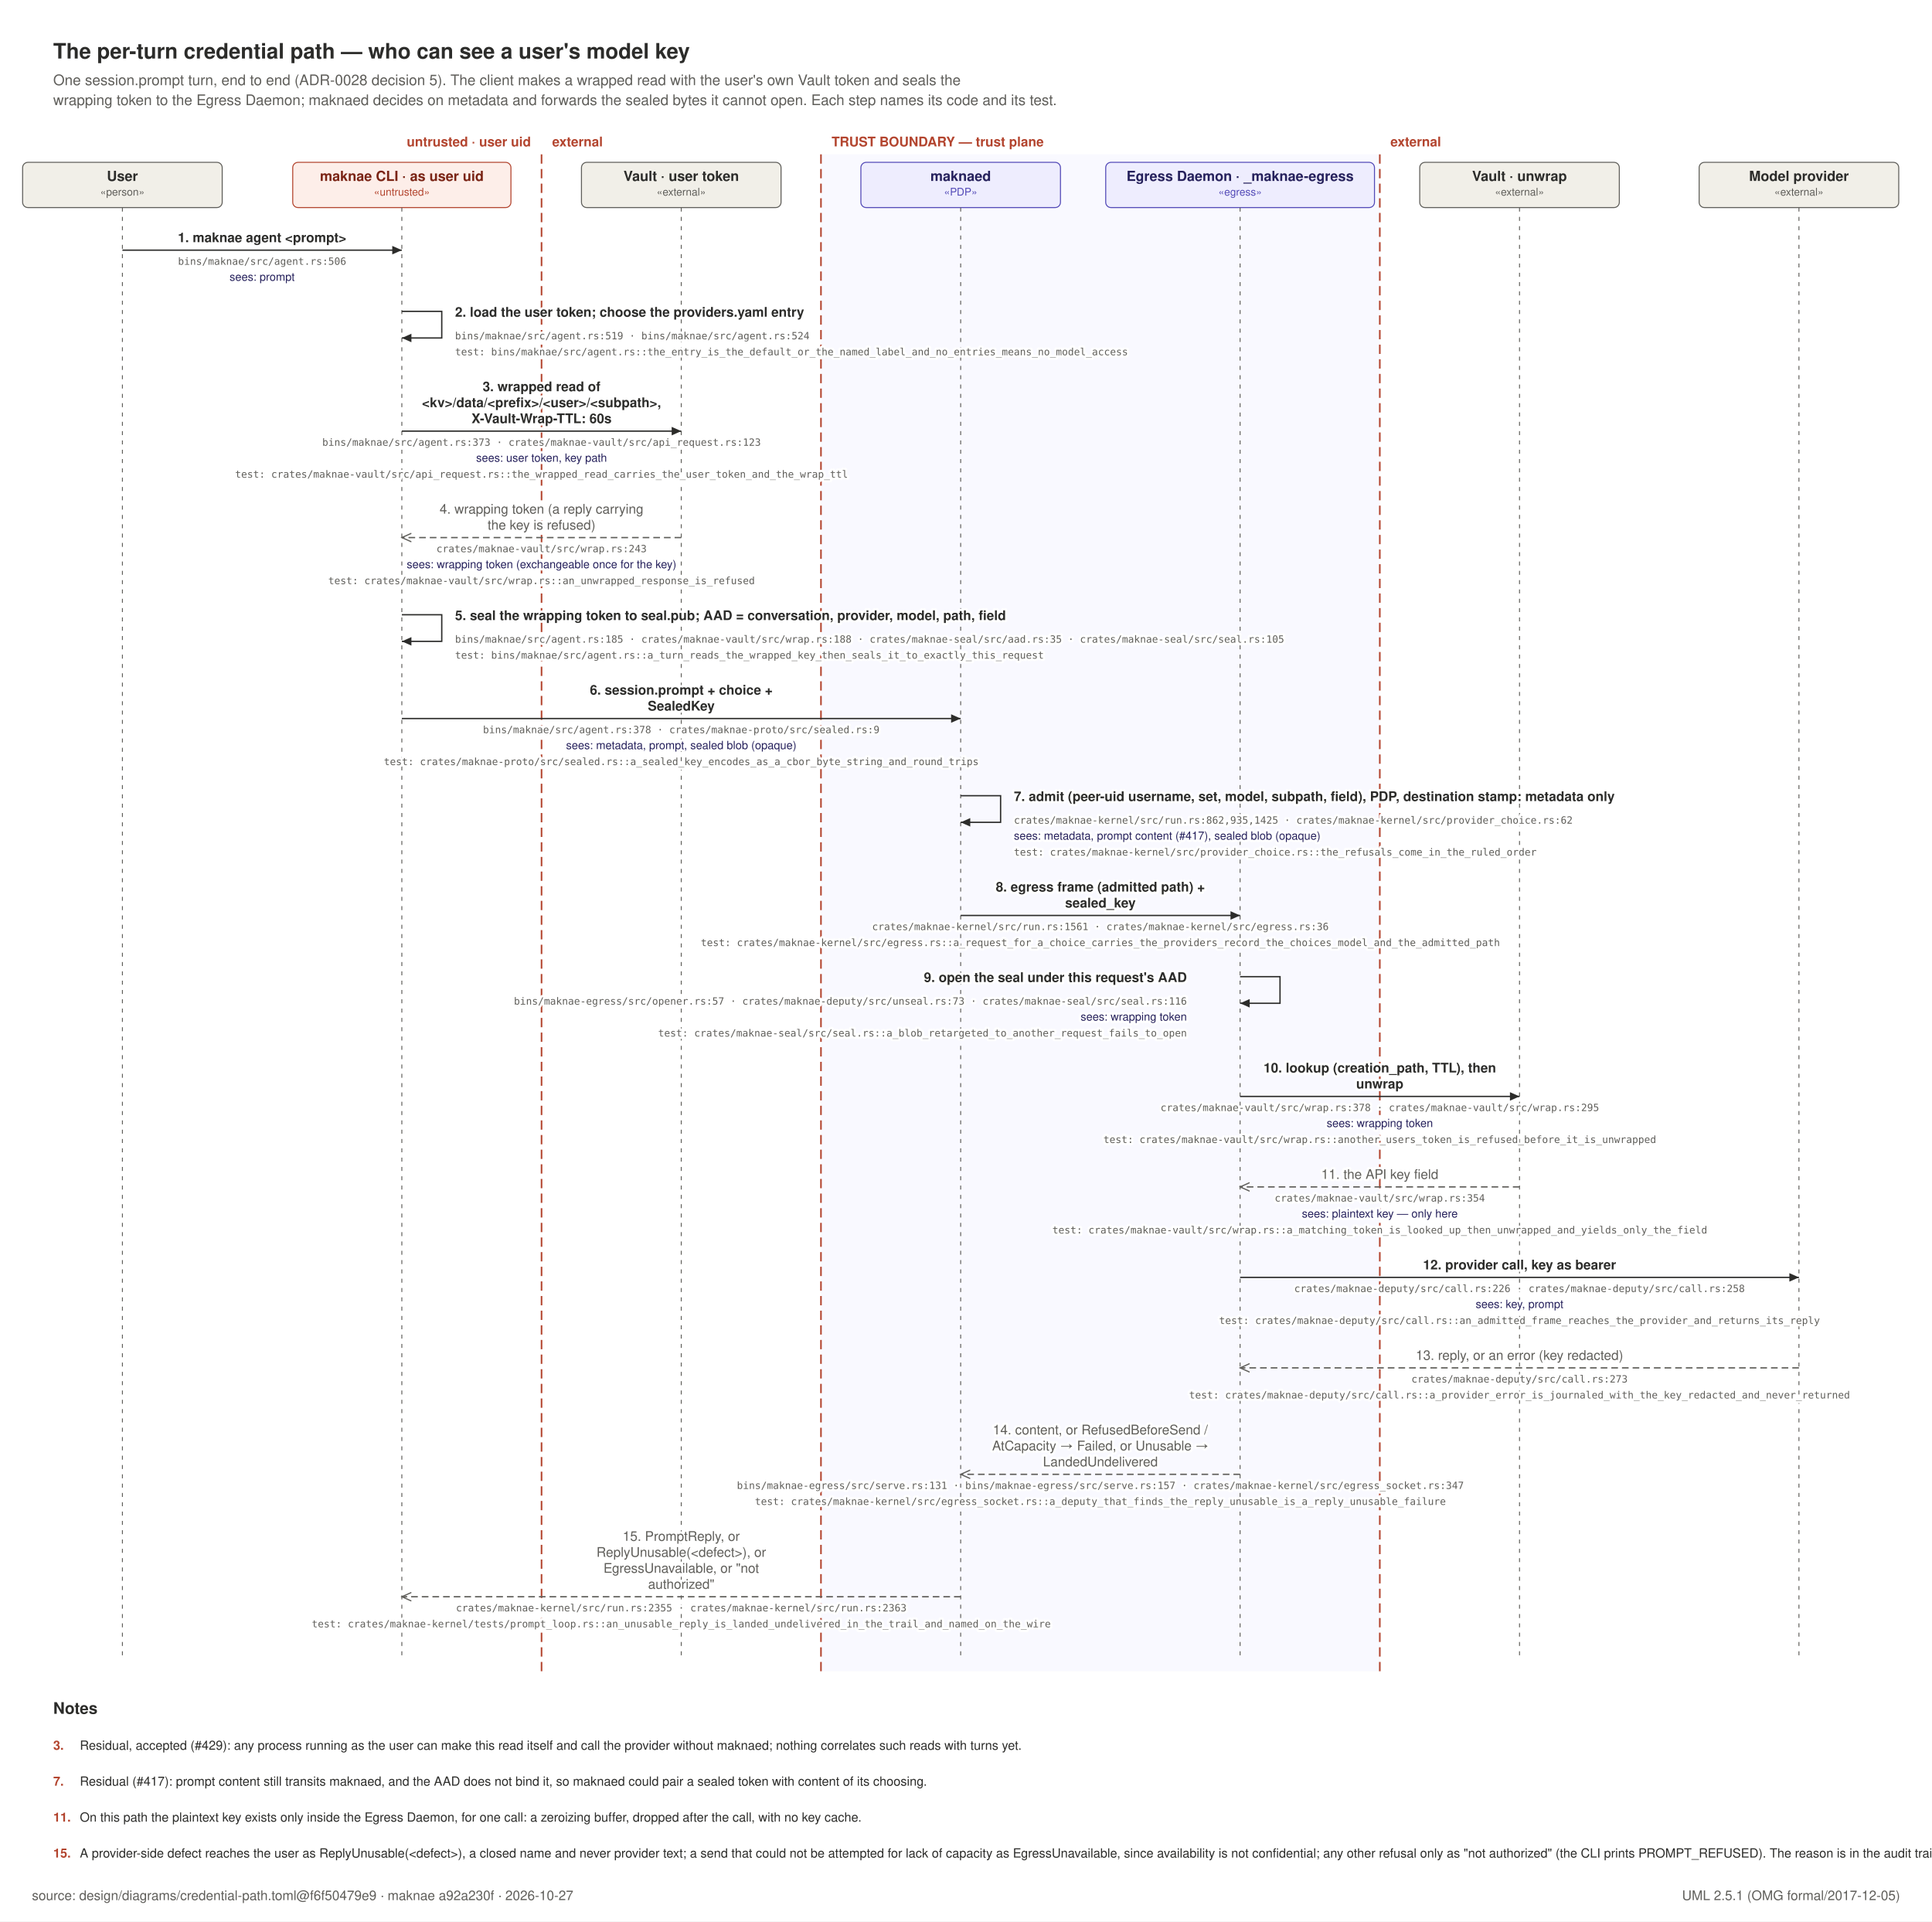
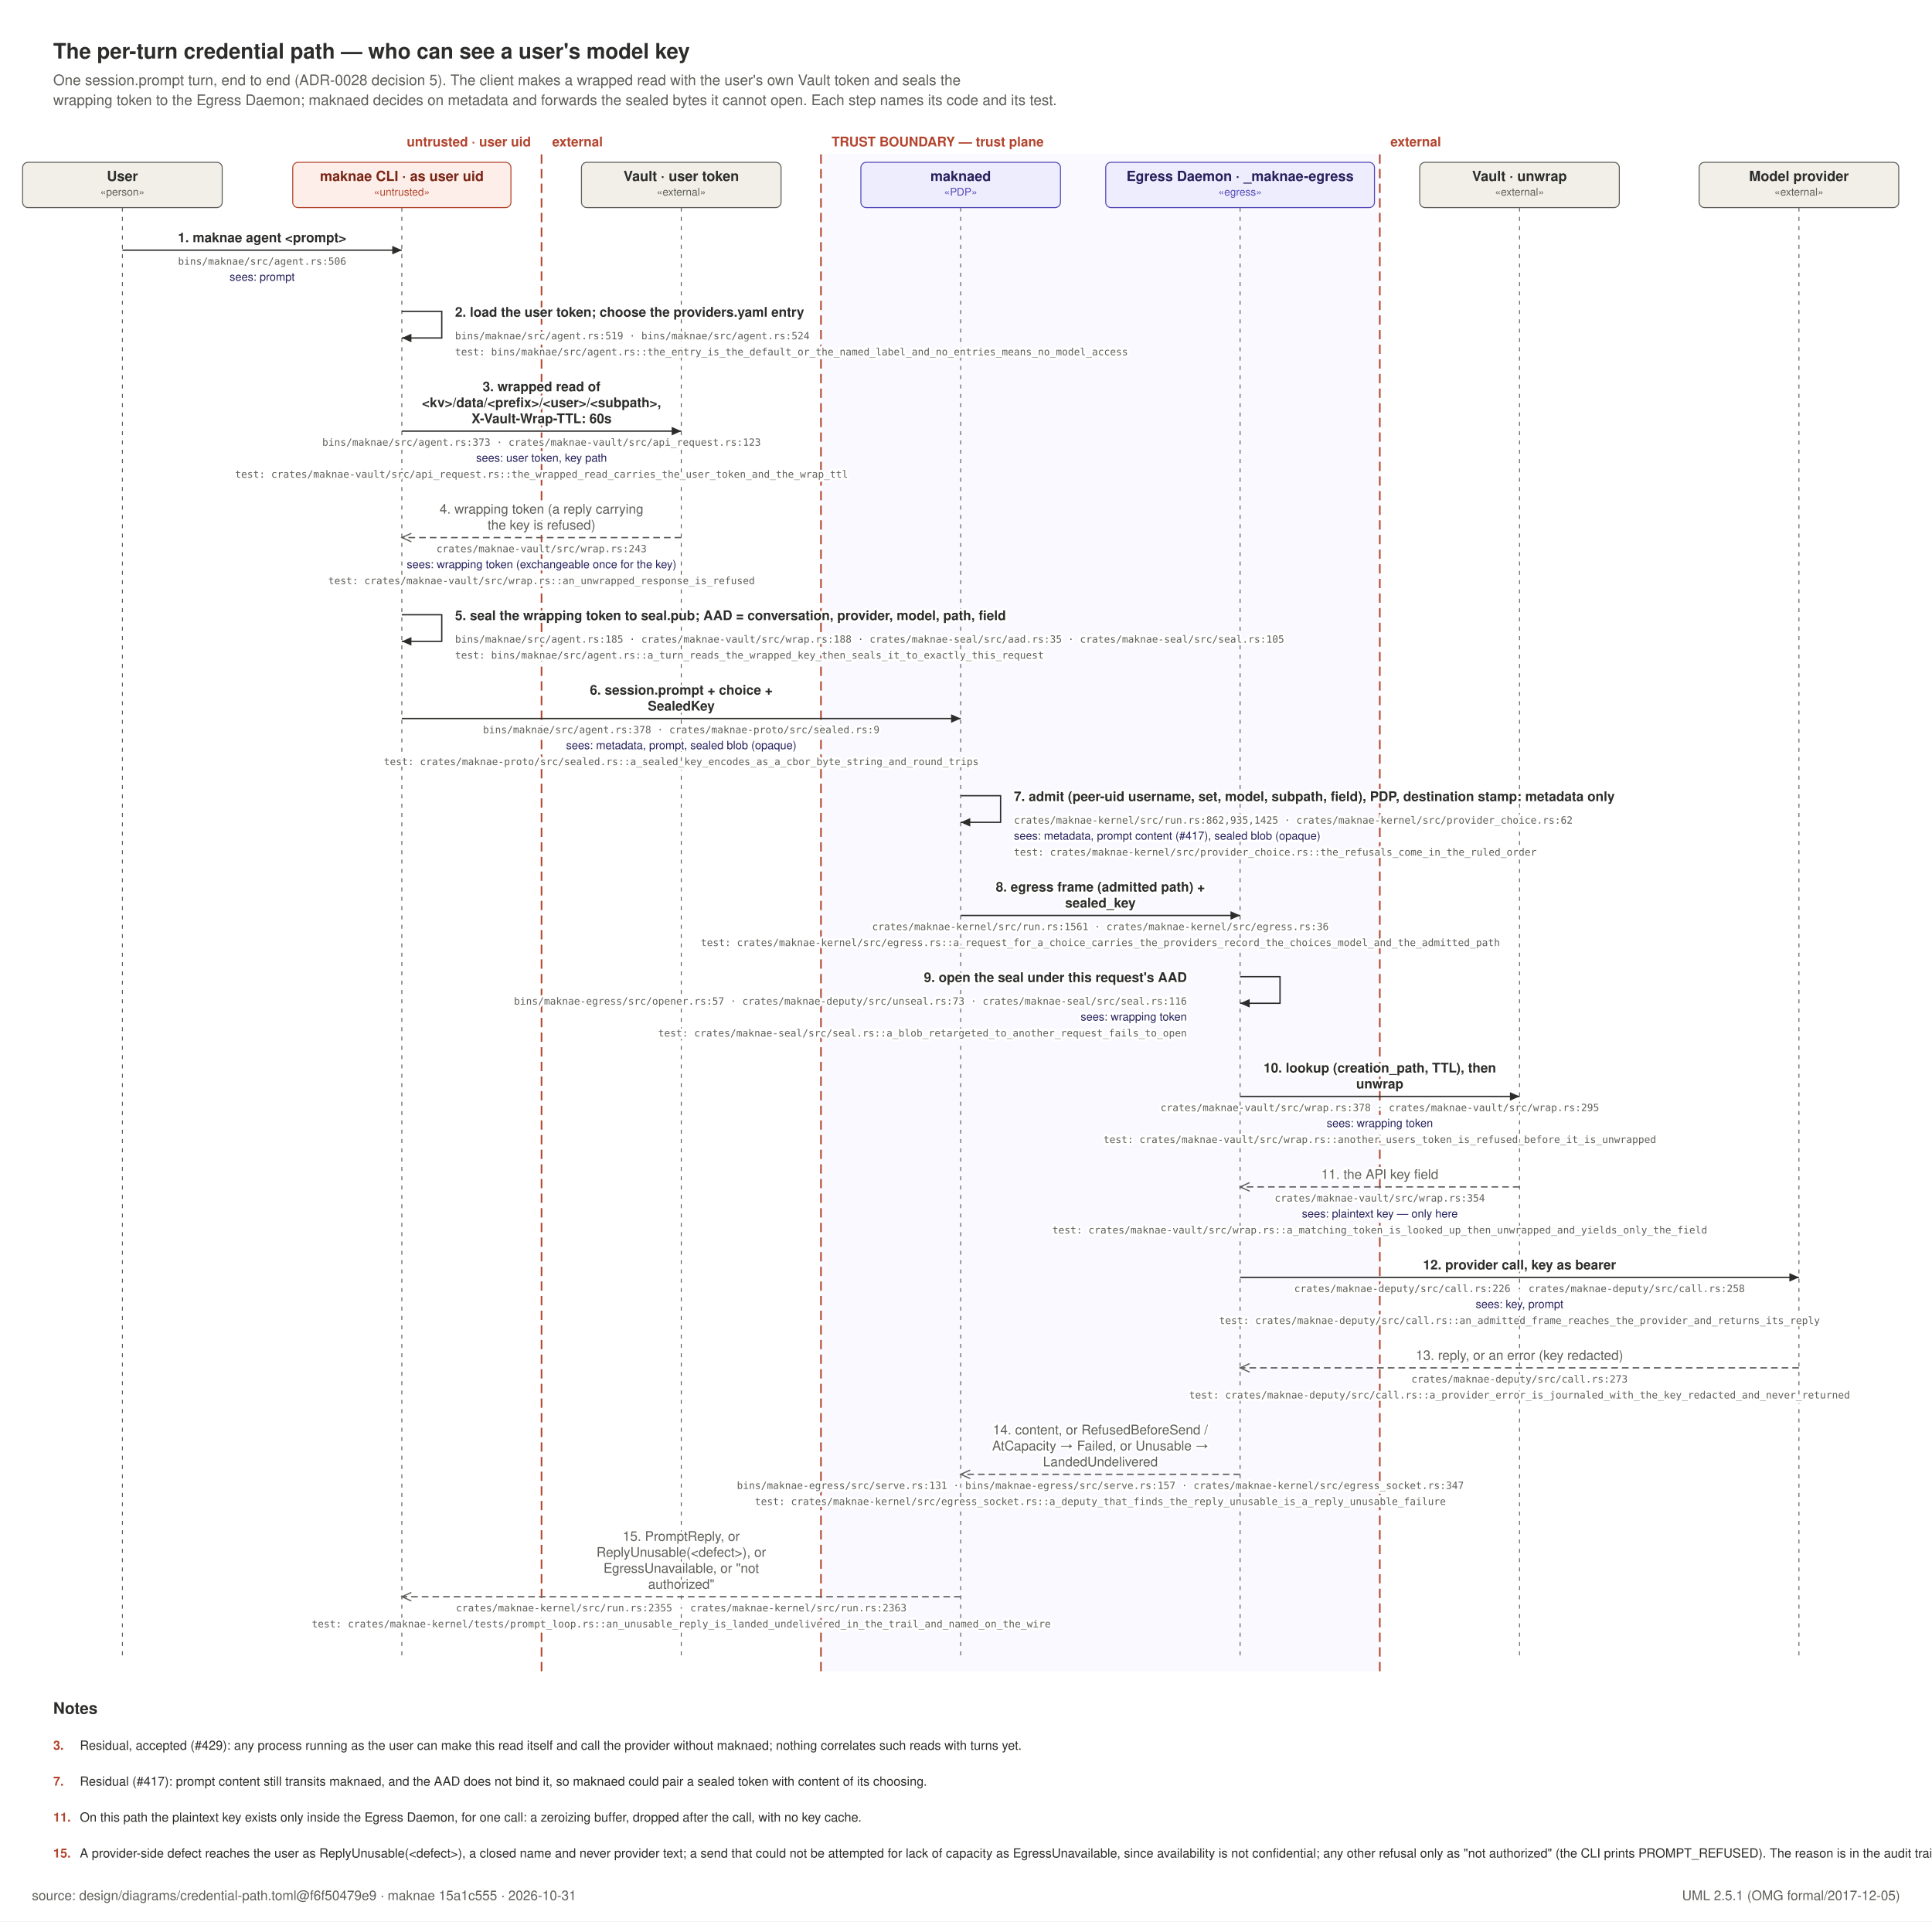
<svg xmlns="http://www.w3.org/2000/svg" width="1452" height="1444" viewBox="0 0 1452 1444" role="img">
  <rect x="0" y="0" width="1452" height="1444" fill="#FFFFFF" />
  <text x="40" y="44" text-anchor="start" font-family="Helvetica, Arial, sans-serif" font-size="16" font-weight="600" fill="#2C2C2A">The per-turn credential path — who can see a user's model key</text>
  <text x="40" y="64" text-anchor="start" font-family="Helvetica, Arial, sans-serif" font-size="11" font-weight="400" fill="#5F5E5A">One session.prompt turn, end to end (ADR-0028 decision 5). The client makes a wrapped read with the user's own Vault token and seals the</text>
  <text x="40" y="79" text-anchor="start" font-family="Helvetica, Arial, sans-serif" font-size="11" font-weight="400" fill="#5F5E5A">wrapping token to the Egress Daemon; maknaed decides on metadata and forwards the sealed bytes it cannot open. Each step names its code and its test.</text>
  <defs>
    <marker id="call" viewBox="0 0 10 10" refX="9" refY="5" markerWidth="8" markerHeight="8" orient="auto-start-reverse">
      <path d="M 0 1 L 9 5 L 0 9 z" fill="#2C2C2A" />
    </marker>
    <marker id="rep" viewBox="0 0 10 10" refX="9" refY="5" markerWidth="8" markerHeight="8" orient="auto-start-reverse">
      <path d="M 0 1 L 9 5 L 0 9" fill="none" stroke="#5F5E5A" stroke-width="1.1" />
    </marker>
  </defs>
  <line x1="407.0" y1="116" x2="407.0" y2="1256" stroke="#B3452F" stroke-width="1.2" stroke-dasharray="7 4" />
  <text x="399.0" y="110" text-anchor="end" font-family="Helvetica, Arial, sans-serif" font-size="10" font-weight="600" fill="#B3452F">untrusted · user uid</text>
  <text x="415.0" y="110" text-anchor="start" font-family="Helvetica, Arial, sans-serif" font-size="10" font-weight="600" fill="#B3452F">external</text>
  <rect x="617.0" y="116" width="420.0" height="1140" fill="#EEEDFE" opacity="0.35" />
  <line x1="617.0" y1="116" x2="617.0" y2="1256" stroke="#B3452F" stroke-width="1.2" stroke-dasharray="7 4" />
  <text x="625.0" y="110" text-anchor="start" font-family="Helvetica, Arial, sans-serif" font-size="10" font-weight="600" fill="#B3452F">TRUST BOUNDARY — trust plane</text>
  <line x1="1037.0" y1="116" x2="1037.0" y2="1256" stroke="#B3452F" stroke-width="1.2" stroke-dasharray="7 4" />
  <text x="1045.0" y="110" text-anchor="start" font-family="Helvetica, Arial, sans-serif" font-size="10" font-weight="600" fill="#B3452F">external</text>
  <rect x="17.0" y="122" width="150" height="34" rx="4" fill="#F1EFE8" stroke="#5F5E5A" stroke-width="0.75" />
  <text x="92" y="136" text-anchor="middle" font-family="Helvetica, Arial, sans-serif" font-size="10.5" font-weight="600" fill="#2C2C2A">User</text>
  <text x="92" y="147" text-anchor="middle" font-family="Helvetica, Arial, sans-serif" font-size="8" font-weight="400" fill="#5F5E5A">«person»</text>
  <line x1="92" y1="156" x2="92" y2="1244" stroke="#5F5E5A" stroke-width="0.7" stroke-dasharray="3 4" />
  <rect x="220.0" y="122" width="164" height="34" rx="4" fill="#FDEEE9" stroke="#B3452F" stroke-width="0.75" />
  <text x="302" y="136" text-anchor="middle" font-family="Helvetica, Arial, sans-serif" font-size="10.5" font-weight="600" fill="#7A2415">maknae CLI · as user uid</text>
  <text x="302" y="147" text-anchor="middle" font-family="Helvetica, Arial, sans-serif" font-size="8" font-weight="400" fill="#B3452F">«untrusted»</text>
  <line x1="302" y1="156" x2="302" y2="1244" stroke="#5F5E5A" stroke-width="0.7" stroke-dasharray="3 4" />
  <rect x="437.0" y="122" width="150" height="34" rx="4" fill="#F1EFE8" stroke="#5F5E5A" stroke-width="0.75" />
  <text x="512" y="136" text-anchor="middle" font-family="Helvetica, Arial, sans-serif" font-size="10.5" font-weight="600" fill="#2C2C2A">Vault · user token</text>
  <text x="512" y="147" text-anchor="middle" font-family="Helvetica, Arial, sans-serif" font-size="8" font-weight="400" fill="#5F5E5A">«external»</text>
  <line x1="512" y1="156" x2="512" y2="1244" stroke="#5F5E5A" stroke-width="0.7" stroke-dasharray="3 4" />
  <rect x="647.0" y="122" width="150" height="34" rx="4" fill="#EEEDFE" stroke="#534AB7" stroke-width="0.75" />
  <text x="722" y="136" text-anchor="middle" font-family="Helvetica, Arial, sans-serif" font-size="10.5" font-weight="600" fill="#26215C">maknaed</text>
  <text x="722" y="147" text-anchor="middle" font-family="Helvetica, Arial, sans-serif" font-size="8" font-weight="400" fill="#534AB7">«PDP»</text>
  <line x1="722" y1="156" x2="722" y2="1244" stroke="#5F5E5A" stroke-width="0.7" stroke-dasharray="3 4" />
  <rect x="831.0" y="122" width="202" height="34" rx="4" fill="#EEEDFE" stroke="#534AB7" stroke-width="0.75" />
  <text x="932" y="136" text-anchor="middle" font-family="Helvetica, Arial, sans-serif" font-size="10.5" font-weight="600" fill="#26215C">Egress Daemon · _maknae-egress</text>
  <text x="932" y="147" text-anchor="middle" font-family="Helvetica, Arial, sans-serif" font-size="8" font-weight="400" fill="#534AB7">«egress»</text>
  <line x1="932" y1="156" x2="932" y2="1244" stroke="#5F5E5A" stroke-width="0.7" stroke-dasharray="3 4" />
  <rect x="1067.0" y="122" width="150" height="34" rx="4" fill="#F1EFE8" stroke="#5F5E5A" stroke-width="0.75" />
  <text x="1142" y="136" text-anchor="middle" font-family="Helvetica, Arial, sans-serif" font-size="10.5" font-weight="600" fill="#2C2C2A">Vault · unwrap</text>
  <text x="1142" y="147" text-anchor="middle" font-family="Helvetica, Arial, sans-serif" font-size="8" font-weight="400" fill="#5F5E5A">«external»</text>
  <line x1="1142" y1="156" x2="1142" y2="1244" stroke="#5F5E5A" stroke-width="0.7" stroke-dasharray="3 4" />
  <rect x="1277.0" y="122" width="150" height="34" rx="4" fill="#F1EFE8" stroke="#5F5E5A" stroke-width="0.75" />
  <text x="1352" y="136" text-anchor="middle" font-family="Helvetica, Arial, sans-serif" font-size="10.5" font-weight="600" fill="#2C2C2A">Model provider</text>
  <text x="1352" y="147" text-anchor="middle" font-family="Helvetica, Arial, sans-serif" font-size="8" font-weight="400" fill="#5F5E5A">«external»</text>
  <line x1="1352" y1="156" x2="1352" y2="1244" stroke="#5F5E5A" stroke-width="0.7" stroke-dasharray="3 4" />
  <line x1="92" y1="188" x2="302" y2="188" stroke="#2C2C2A" stroke-width="1" marker-end="url(#call)" />
  <text x="197.0" y="182" text-anchor="middle" font-family="Helvetica, Arial, sans-serif" font-size="10" font-weight="600" fill="#2C2C2A" stroke="#FFFFFF" stroke-width="3.5" paint-order="stroke" stroke-linejoin="round">1. maknae agent &lt;prompt&gt;</text>
  <text x="197.0" y="199" text-anchor="middle" font-family="ui-monospace, SFMono-Regular, Menlo, monospace" font-size="7.5" font-weight="400" fill="#5F5E5A" stroke="#FFFFFF" stroke-width="3.5" paint-order="stroke" stroke-linejoin="round">bins/maknae/src/agent.rs:506</text>
  <text x="197.0" y="211" text-anchor="middle" font-family="Helvetica, Arial, sans-serif" font-size="8.5" font-weight="400" fill="#26215C" stroke="#FFFFFF" stroke-width="3.5" paint-order="stroke" stroke-linejoin="round">sees: prompt</text>
  <path d="M 302 234 h 30 v 20 h -30" fill="none" stroke="#2C2C2A" stroke-width="1" marker-end="url(#call)" />
  <text x="342" y="238" text-anchor="start" font-family="Helvetica, Arial, sans-serif" font-size="10" font-weight="600" fill="#2C2C2A" stroke="#FFFFFF" stroke-width="3.5" paint-order="stroke" stroke-linejoin="round">2. load the user token; choose the providers.yaml entry</text>
  <text x="342" y="255" text-anchor="start" font-family="ui-monospace, SFMono-Regular, Menlo, monospace" font-size="7.5" font-weight="400" fill="#5F5E5A" stroke="#FFFFFF" stroke-width="3.5" paint-order="stroke" stroke-linejoin="round">bins/maknae/src/agent.rs:519 · bins/maknae/src/agent.rs:524</text>
  <text x="342" y="267" text-anchor="start" font-family="ui-monospace, SFMono-Regular, Menlo, monospace" font-size="7.5" font-weight="400" fill="#5F5E5A" stroke="#FFFFFF" stroke-width="3.5" paint-order="stroke" stroke-linejoin="round">test: bins/maknae/src/agent.rs::the_entry_is_the_default_or_the_named_label_and_no_entries_means_no_model_access</text>
  <line x1="302" y1="324" x2="512" y2="324" stroke="#2C2C2A" stroke-width="1" marker-end="url(#call)" />
  <text x="407.0" y="294" text-anchor="middle" font-family="Helvetica, Arial, sans-serif" font-size="10" font-weight="600" fill="#2C2C2A" stroke="#FFFFFF" stroke-width="3.5" paint-order="stroke" stroke-linejoin="round">3. wrapped read of</text>
  <text x="407.0" y="306" text-anchor="middle" font-family="Helvetica, Arial, sans-serif" font-size="10" font-weight="600" fill="#2C2C2A" stroke="#FFFFFF" stroke-width="3.5" paint-order="stroke" stroke-linejoin="round">&lt;kv&gt;/data/&lt;prefix&gt;/&lt;user&gt;/&lt;subpath&gt;,</text>
  <text x="407.0" y="318" text-anchor="middle" font-family="Helvetica, Arial, sans-serif" font-size="10" font-weight="600" fill="#2C2C2A" stroke="#FFFFFF" stroke-width="3.5" paint-order="stroke" stroke-linejoin="round">X-Vault-Wrap-TTL: 60s</text>
  <text x="407.0" y="335" text-anchor="middle" font-family="ui-monospace, SFMono-Regular, Menlo, monospace" font-size="7.5" font-weight="400" fill="#5F5E5A" stroke="#FFFFFF" stroke-width="3.5" paint-order="stroke" stroke-linejoin="round">bins/maknae/src/agent.rs:373 · crates/maknae-vault/src/api_request.rs:123</text>
  <text x="407.0" y="347" text-anchor="middle" font-family="Helvetica, Arial, sans-serif" font-size="8.5" font-weight="400" fill="#26215C" stroke="#FFFFFF" stroke-width="3.5" paint-order="stroke" stroke-linejoin="round">sees: user token, key path</text>
  <text x="407.0" y="359" text-anchor="middle" font-family="ui-monospace, SFMono-Regular, Menlo, monospace" font-size="7.5" font-weight="400" fill="#5F5E5A" stroke="#FFFFFF" stroke-width="3.5" paint-order="stroke" stroke-linejoin="round">test: crates/maknae-vault/src/api_request.rs::the_wrapped_read_carries_the_user_token_and_the_wrap_ttl</text>
  <line x1="512" y1="404" x2="302" y2="404" stroke="#5F5E5A" stroke-width="1" stroke-dasharray="5 3" marker-end="url(#rep)" />
  <text x="407.0" y="386" text-anchor="middle" font-family="Helvetica, Arial, sans-serif" font-size="10" font-weight="400" fill="#5F5E5A" stroke="#FFFFFF" stroke-width="3.5" paint-order="stroke" stroke-linejoin="round">4. wrapping token (a reply carrying</text>
  <text x="407.0" y="398" text-anchor="middle" font-family="Helvetica, Arial, sans-serif" font-size="10" font-weight="400" fill="#5F5E5A" stroke="#FFFFFF" stroke-width="3.5" paint-order="stroke" stroke-linejoin="round">the key is refused)</text>
  <text x="407.0" y="415" text-anchor="middle" font-family="ui-monospace, SFMono-Regular, Menlo, monospace" font-size="7.5" font-weight="400" fill="#5F5E5A" stroke="#FFFFFF" stroke-width="3.5" paint-order="stroke" stroke-linejoin="round">crates/maknae-vault/src/wrap.rs:243</text>
  <text x="407.0" y="427" text-anchor="middle" font-family="Helvetica, Arial, sans-serif" font-size="8.5" font-weight="400" fill="#26215C" stroke="#FFFFFF" stroke-width="3.5" paint-order="stroke" stroke-linejoin="round">sees: wrapping token (exchangeable once for the key)</text>
  <text x="407.0" y="439" text-anchor="middle" font-family="ui-monospace, SFMono-Regular, Menlo, monospace" font-size="7.5" font-weight="400" fill="#5F5E5A" stroke="#FFFFFF" stroke-width="3.5" paint-order="stroke" stroke-linejoin="round">test: crates/maknae-vault/src/wrap.rs::an_unwrapped_response_is_refused</text>
  <path d="M 302 462 h 30 v 20 h -30" fill="none" stroke="#2C2C2A" stroke-width="1" marker-end="url(#call)" />
  <text x="342" y="466" text-anchor="start" font-family="Helvetica, Arial, sans-serif" font-size="10" font-weight="600" fill="#2C2C2A" stroke="#FFFFFF" stroke-width="3.5" paint-order="stroke" stroke-linejoin="round">5. seal the wrapping token to seal.pub; AAD = conversation, provider, model, path, field</text>
  <text x="342" y="483" text-anchor="start" font-family="ui-monospace, SFMono-Regular, Menlo, monospace" font-size="7.5" font-weight="400" fill="#5F5E5A" stroke="#FFFFFF" stroke-width="3.5" paint-order="stroke" stroke-linejoin="round">bins/maknae/src/agent.rs:185 · crates/maknae-vault/src/wrap.rs:188 · crates/maknae-seal/src/aad.rs:35 · crates/maknae-seal/src/seal.rs:105</text>
  <text x="342" y="495" text-anchor="start" font-family="ui-monospace, SFMono-Regular, Menlo, monospace" font-size="7.5" font-weight="400" fill="#5F5E5A" stroke="#FFFFFF" stroke-width="3.5" paint-order="stroke" stroke-linejoin="round">test: bins/maknae/src/agent.rs::a_turn_reads_the_wrapped_key_then_seals_it_to_exactly_this_request</text>
  <line x1="302" y1="540" x2="722" y2="540" stroke="#2C2C2A" stroke-width="1" marker-end="url(#call)" />
  <text x="512.0" y="522" text-anchor="middle" font-family="Helvetica, Arial, sans-serif" font-size="10" font-weight="600" fill="#2C2C2A" stroke="#FFFFFF" stroke-width="3.5" paint-order="stroke" stroke-linejoin="round">6. session.prompt + choice +</text>
  <text x="512.0" y="534" text-anchor="middle" font-family="Helvetica, Arial, sans-serif" font-size="10" font-weight="600" fill="#2C2C2A" stroke="#FFFFFF" stroke-width="3.5" paint-order="stroke" stroke-linejoin="round">SealedKey</text>
  <text x="512.0" y="551" text-anchor="middle" font-family="ui-monospace, SFMono-Regular, Menlo, monospace" font-size="7.5" font-weight="400" fill="#5F5E5A" stroke="#FFFFFF" stroke-width="3.5" paint-order="stroke" stroke-linejoin="round">bins/maknae/src/agent.rs:378 · crates/maknae-proto/src/sealed.rs:9</text>
  <text x="512.0" y="563" text-anchor="middle" font-family="Helvetica, Arial, sans-serif" font-size="8.5" font-weight="400" fill="#26215C" stroke="#FFFFFF" stroke-width="3.5" paint-order="stroke" stroke-linejoin="round">sees: metadata, prompt, sealed blob (opaque)</text>
  <text x="512.0" y="575" text-anchor="middle" font-family="ui-monospace, SFMono-Regular, Menlo, monospace" font-size="7.5" font-weight="400" fill="#5F5E5A" stroke="#FFFFFF" stroke-width="3.5" paint-order="stroke" stroke-linejoin="round">test: crates/maknae-proto/src/sealed.rs::a_sealed_key_encodes_as_a_cbor_byte_string_and_round_trips</text>
  <path d="M 722 598 h 30 v 20 h -30" fill="none" stroke="#2C2C2A" stroke-width="1" marker-end="url(#call)" />
  <text x="762" y="602" text-anchor="start" font-family="Helvetica, Arial, sans-serif" font-size="10" font-weight="600" fill="#2C2C2A" stroke="#FFFFFF" stroke-width="3.5" paint-order="stroke" stroke-linejoin="round">7. admit (peer-uid username, set, model, subpath, field), PDP, destination stamp: metadata only</text>
  <text x="762" y="619" text-anchor="start" font-family="ui-monospace, SFMono-Regular, Menlo, monospace" font-size="7.5" font-weight="400" fill="#5F5E5A" stroke="#FFFFFF" stroke-width="3.5" paint-order="stroke" stroke-linejoin="round">crates/maknae-kernel/src/run.rs:862,935,1425 · crates/maknae-kernel/src/provider_choice.rs:62</text>
  <text x="762" y="631" text-anchor="start" font-family="Helvetica, Arial, sans-serif" font-size="8.5" font-weight="400" fill="#26215C" stroke="#FFFFFF" stroke-width="3.5" paint-order="stroke" stroke-linejoin="round">sees: metadata, prompt content (#417), sealed blob (opaque)</text>
  <text x="762" y="643" text-anchor="start" font-family="ui-monospace, SFMono-Regular, Menlo, monospace" font-size="7.5" font-weight="400" fill="#5F5E5A" stroke="#FFFFFF" stroke-width="3.5" paint-order="stroke" stroke-linejoin="round">test: crates/maknae-kernel/src/provider_choice.rs::the_refusals_come_in_the_ruled_order</text>
  <line x1="722" y1="688" x2="932" y2="688" stroke="#2C2C2A" stroke-width="1" marker-end="url(#call)" />
  <text x="827.0" y="670" text-anchor="middle" font-family="Helvetica, Arial, sans-serif" font-size="10" font-weight="600" fill="#2C2C2A" stroke="#FFFFFF" stroke-width="3.5" paint-order="stroke" stroke-linejoin="round">8. egress frame (admitted path) +</text>
  <text x="827.0" y="682" text-anchor="middle" font-family="Helvetica, Arial, sans-serif" font-size="10" font-weight="600" fill="#2C2C2A" stroke="#FFFFFF" stroke-width="3.5" paint-order="stroke" stroke-linejoin="round">sealed_key</text>
  <text x="827.0" y="699" text-anchor="middle" font-family="ui-monospace, SFMono-Regular, Menlo, monospace" font-size="7.5" font-weight="400" fill="#5F5E5A" stroke="#FFFFFF" stroke-width="3.5" paint-order="stroke" stroke-linejoin="round">crates/maknae-kernel/src/run.rs:1561 · crates/maknae-kernel/src/egress.rs:36</text>
  <text x="827.0" y="711" text-anchor="middle" font-family="ui-monospace, SFMono-Regular, Menlo, monospace" font-size="7.5" font-weight="400" fill="#5F5E5A" stroke="#FFFFFF" stroke-width="3.5" paint-order="stroke" stroke-linejoin="round">test: crates/maknae-kernel/src/egress.rs::a_request_for_a_choice_carries_the_providers_record_the_choices_model_and_the_admitted_path</text>
  <path d="M 932 734 h 30 v 20 h -30" fill="none" stroke="#2C2C2A" stroke-width="1" marker-end="url(#call)" />
  <text x="892" y="738" text-anchor="end" font-family="Helvetica, Arial, sans-serif" font-size="10" font-weight="600" fill="#2C2C2A" stroke="#FFFFFF" stroke-width="3.5" paint-order="stroke" stroke-linejoin="round">9. open the seal under this request's AAD</text>
  <text x="892" y="755" text-anchor="end" font-family="ui-monospace, SFMono-Regular, Menlo, monospace" font-size="7.5" font-weight="400" fill="#5F5E5A" stroke="#FFFFFF" stroke-width="3.5" paint-order="stroke" stroke-linejoin="round">bins/maknae-egress/src/opener.rs:57 · crates/maknae-deputy/src/unseal.rs:73 · crates/maknae-seal/src/seal.rs:116</text>
  <text x="892" y="767" text-anchor="end" font-family="Helvetica, Arial, sans-serif" font-size="8.5" font-weight="400" fill="#26215C" stroke="#FFFFFF" stroke-width="3.5" paint-order="stroke" stroke-linejoin="round">sees: wrapping token</text>
  <text x="892" y="779" text-anchor="end" font-family="ui-monospace, SFMono-Regular, Menlo, monospace" font-size="7.5" font-weight="400" fill="#5F5E5A" stroke="#FFFFFF" stroke-width="3.5" paint-order="stroke" stroke-linejoin="round">test: crates/maknae-seal/src/seal.rs::a_blob_retargeted_to_another_request_fails_to_open</text>
  <line x1="932" y1="824" x2="1142" y2="824" stroke="#2C2C2A" stroke-width="1" marker-end="url(#call)" />
  <text x="1037.0" y="806" text-anchor="middle" font-family="Helvetica, Arial, sans-serif" font-size="10" font-weight="600" fill="#2C2C2A" stroke="#FFFFFF" stroke-width="3.5" paint-order="stroke" stroke-linejoin="round">10. lookup (creation_path, TTL), then</text>
  <text x="1037.0" y="818" text-anchor="middle" font-family="Helvetica, Arial, sans-serif" font-size="10" font-weight="600" fill="#2C2C2A" stroke="#FFFFFF" stroke-width="3.5" paint-order="stroke" stroke-linejoin="round">unwrap</text>
  <text x="1037.0" y="835" text-anchor="middle" font-family="ui-monospace, SFMono-Regular, Menlo, monospace" font-size="7.5" font-weight="400" fill="#5F5E5A" stroke="#FFFFFF" stroke-width="3.5" paint-order="stroke" stroke-linejoin="round">crates/maknae-vault/src/wrap.rs:378 · crates/maknae-vault/src/wrap.rs:295</text>
  <text x="1037.0" y="847" text-anchor="middle" font-family="Helvetica, Arial, sans-serif" font-size="8.5" font-weight="400" fill="#26215C" stroke="#FFFFFF" stroke-width="3.5" paint-order="stroke" stroke-linejoin="round">sees: wrapping token</text>
  <text x="1037.0" y="859" text-anchor="middle" font-family="ui-monospace, SFMono-Regular, Menlo, monospace" font-size="7.5" font-weight="400" fill="#5F5E5A" stroke="#FFFFFF" stroke-width="3.5" paint-order="stroke" stroke-linejoin="round">test: crates/maknae-vault/src/wrap.rs::another_users_token_is_refused_before_it_is_unwrapped</text>
  <line x1="1142" y1="892" x2="932" y2="892" stroke="#5F5E5A" stroke-width="1" stroke-dasharray="5 3" marker-end="url(#rep)" />
  <text x="1037.0" y="886" text-anchor="middle" font-family="Helvetica, Arial, sans-serif" font-size="10" font-weight="400" fill="#5F5E5A" stroke="#FFFFFF" stroke-width="3.5" paint-order="stroke" stroke-linejoin="round">11. the API key field</text>
  <text x="1037.0" y="903" text-anchor="middle" font-family="ui-monospace, SFMono-Regular, Menlo, monospace" font-size="7.5" font-weight="400" fill="#5F5E5A" stroke="#FFFFFF" stroke-width="3.5" paint-order="stroke" stroke-linejoin="round">crates/maknae-vault/src/wrap.rs:354</text>
  <text x="1037.0" y="915" text-anchor="middle" font-family="Helvetica, Arial, sans-serif" font-size="8.5" font-weight="400" fill="#26215C" stroke="#FFFFFF" stroke-width="3.5" paint-order="stroke" stroke-linejoin="round">sees: plaintext key — only here</text>
  <text x="1037.0" y="927" text-anchor="middle" font-family="ui-monospace, SFMono-Regular, Menlo, monospace" font-size="7.5" font-weight="400" fill="#5F5E5A" stroke="#FFFFFF" stroke-width="3.5" paint-order="stroke" stroke-linejoin="round">test: crates/maknae-vault/src/wrap.rs::a_matching_token_is_looked_up_then_unwrapped_and_yields_only_the_field</text>
  <line x1="932" y1="960" x2="1352" y2="960" stroke="#2C2C2A" stroke-width="1" marker-end="url(#call)" />
  <text x="1142.0" y="954" text-anchor="middle" font-family="Helvetica, Arial, sans-serif" font-size="10" font-weight="600" fill="#2C2C2A" stroke="#FFFFFF" stroke-width="3.5" paint-order="stroke" stroke-linejoin="round">12. provider call, key as bearer</text>
  <text x="1142.0" y="971" text-anchor="middle" font-family="ui-monospace, SFMono-Regular, Menlo, monospace" font-size="7.5" font-weight="400" fill="#5F5E5A" stroke="#FFFFFF" stroke-width="3.5" paint-order="stroke" stroke-linejoin="round">crates/maknae-deputy/src/call.rs:226 · crates/maknae-deputy/src/call.rs:258</text>
  <text x="1142.0" y="983" text-anchor="middle" font-family="Helvetica, Arial, sans-serif" font-size="8.5" font-weight="400" fill="#26215C" stroke="#FFFFFF" stroke-width="3.5" paint-order="stroke" stroke-linejoin="round">sees: key, prompt</text>
  <text x="1142.0" y="995" text-anchor="middle" font-family="ui-monospace, SFMono-Regular, Menlo, monospace" font-size="7.5" font-weight="400" fill="#5F5E5A" stroke="#FFFFFF" stroke-width="3.5" paint-order="stroke" stroke-linejoin="round">test: crates/maknae-deputy/src/call.rs::an_admitted_frame_reaches_the_provider_and_returns_its_reply</text>
  <line x1="1352" y1="1028" x2="932" y2="1028" stroke="#5F5E5A" stroke-width="1" stroke-dasharray="5 3" marker-end="url(#rep)" />
  <text x="1142.0" y="1022" text-anchor="middle" font-family="Helvetica, Arial, sans-serif" font-size="10" font-weight="400" fill="#5F5E5A" stroke="#FFFFFF" stroke-width="3.5" paint-order="stroke" stroke-linejoin="round">13. reply, or an error (key redacted)</text>
  <text x="1142.0" y="1039" text-anchor="middle" font-family="ui-monospace, SFMono-Regular, Menlo, monospace" font-size="7.5" font-weight="400" fill="#5F5E5A" stroke="#FFFFFF" stroke-width="3.5" paint-order="stroke" stroke-linejoin="round">crates/maknae-deputy/src/call.rs:273</text>
  <text x="1142.0" y="1051" text-anchor="middle" font-family="ui-monospace, SFMono-Regular, Menlo, monospace" font-size="7.5" font-weight="400" fill="#5F5E5A" stroke="#FFFFFF" stroke-width="3.5" paint-order="stroke" stroke-linejoin="round">test: crates/maknae-deputy/src/call.rs::a_provider_error_is_journaled_with_the_key_redacted_and_never_returned</text>
  <line x1="932" y1="1108" x2="722" y2="1108" stroke="#5F5E5A" stroke-width="1" stroke-dasharray="5 3" marker-end="url(#rep)" />
  <text x="827.0" y="1078" text-anchor="middle" font-family="Helvetica, Arial, sans-serif" font-size="10" font-weight="400" fill="#5F5E5A" stroke="#FFFFFF" stroke-width="3.5" paint-order="stroke" stroke-linejoin="round">14. content, or RefusedBeforeSend /</text>
  <text x="827.0" y="1090" text-anchor="middle" font-family="Helvetica, Arial, sans-serif" font-size="10" font-weight="400" fill="#5F5E5A" stroke="#FFFFFF" stroke-width="3.5" paint-order="stroke" stroke-linejoin="round">AtCapacity → Failed, or Unusable →</text>
  <text x="827.0" y="1102" text-anchor="middle" font-family="Helvetica, Arial, sans-serif" font-size="10" font-weight="400" fill="#5F5E5A" stroke="#FFFFFF" stroke-width="3.5" paint-order="stroke" stroke-linejoin="round">LandedUndelivered</text>
  <text x="827.0" y="1119" text-anchor="middle" font-family="ui-monospace, SFMono-Regular, Menlo, monospace" font-size="7.5" font-weight="400" fill="#5F5E5A" stroke="#FFFFFF" stroke-width="3.5" paint-order="stroke" stroke-linejoin="round">bins/maknae-egress/src/serve.rs:131 · bins/maknae-egress/src/serve.rs:157 · crates/maknae-kernel/src/egress_socket.rs:347</text>
  <text x="827.0" y="1131" text-anchor="middle" font-family="ui-monospace, SFMono-Regular, Menlo, monospace" font-size="7.5" font-weight="400" fill="#5F5E5A" stroke="#FFFFFF" stroke-width="3.5" paint-order="stroke" stroke-linejoin="round">test: crates/maknae-kernel/src/egress_socket.rs::a_deputy_that_finds_the_reply_unusable_is_a_reply_unusable_failure</text>
  <line x1="722" y1="1200" x2="302" y2="1200" stroke="#5F5E5A" stroke-width="1" stroke-dasharray="5 3" marker-end="url(#rep)" />
  <text x="512.0" y="1158" text-anchor="middle" font-family="Helvetica, Arial, sans-serif" font-size="10" font-weight="400" fill="#5F5E5A" stroke="#FFFFFF" stroke-width="3.5" paint-order="stroke" stroke-linejoin="round">15. PromptReply, or</text>
  <text x="512.0" y="1170" text-anchor="middle" font-family="Helvetica, Arial, sans-serif" font-size="10" font-weight="400" fill="#5F5E5A" stroke="#FFFFFF" stroke-width="3.5" paint-order="stroke" stroke-linejoin="round">ReplyUnusable(&lt;defect&gt;), or</text>
  <text x="512.0" y="1182" text-anchor="middle" font-family="Helvetica, Arial, sans-serif" font-size="10" font-weight="400" fill="#5F5E5A" stroke="#FFFFFF" stroke-width="3.5" paint-order="stroke" stroke-linejoin="round">EgressUnavailable, or "not</text>
  <text x="512.0" y="1194" text-anchor="middle" font-family="Helvetica, Arial, sans-serif" font-size="10" font-weight="400" fill="#5F5E5A" stroke="#FFFFFF" stroke-width="3.5" paint-order="stroke" stroke-linejoin="round">authorized"</text>
  <text x="512.0" y="1211" text-anchor="middle" font-family="ui-monospace, SFMono-Regular, Menlo, monospace" font-size="7.5" font-weight="400" fill="#5F5E5A" stroke="#FFFFFF" stroke-width="3.5" paint-order="stroke" stroke-linejoin="round">crates/maknae-kernel/src/run.rs:2355 · crates/maknae-kernel/src/run.rs:2363</text>
  <text x="512.0" y="1223" text-anchor="middle" font-family="ui-monospace, SFMono-Regular, Menlo, monospace" font-size="7.5" font-weight="400" fill="#5F5E5A" stroke="#FFFFFF" stroke-width="3.5" paint-order="stroke" stroke-linejoin="round">test: crates/maknae-kernel/tests/prompt_loop.rs::an_unusable_reply_is_landed_undelivered_in_the_trail_and_named_on_the_wire</text>
  <text x="40" y="1288" text-anchor="start" font-family="Helvetica, Arial, sans-serif" font-size="12" font-weight="600" fill="#2C2C2A">Notes</text>
  <text x="40" y="1315" text-anchor="start" font-family="Helvetica, Arial, sans-serif" font-size="9.5" font-weight="600" fill="#B3452F">3.</text>
  <text x="60" y="1315" text-anchor="start" font-family="Helvetica, Arial, sans-serif" font-size="9.5" font-weight="400" fill="#2C2C2A">Residual, accepted (#429): any process running as the user can make this read itself and call the provider without maknaed; nothing correlates such reads with turns yet.</text>
  <text x="40" y="1342" text-anchor="start" font-family="Helvetica, Arial, sans-serif" font-size="9.5" font-weight="600" fill="#B3452F">7.</text>
  <text x="60" y="1342" text-anchor="start" font-family="Helvetica, Arial, sans-serif" font-size="9.5" font-weight="400" fill="#2C2C2A">Residual (#417): prompt content still transits maknaed, and the AAD does not bind it, so maknaed could pair a sealed token with content of its choosing.</text>
  <text x="40" y="1369" text-anchor="start" font-family="Helvetica, Arial, sans-serif" font-size="9.5" font-weight="600" fill="#B3452F">11.</text>
  <text x="60" y="1369" text-anchor="start" font-family="Helvetica, Arial, sans-serif" font-size="9.5" font-weight="400" fill="#2C2C2A">On this path the plaintext key exists only inside the Egress Daemon, for one call: a zeroizing buffer, dropped after the call, with no key cache.</text>
  <text x="40" y="1396" text-anchor="start" font-family="Helvetica, Arial, sans-serif" font-size="9.5" font-weight="600" fill="#B3452F">15.</text>
  <text x="60" y="1396" text-anchor="start" font-family="Helvetica, Arial, sans-serif" font-size="9.5" font-weight="400" fill="#2C2C2A">A provider-side defect reaches the user as ReplyUnusable(&lt;defect&gt;), a closed name and never provider text; a send that could not be attempted for lack of capacity as EgressUnavailable, since availability is not confidential; any other refusal only as "not authorized" (the CLI prints PROMPT_REFUSED). The reason is in the audit trail, for the administrator.</text>
-   <text x="24" y="1428" text-anchor="start" font-family="Helvetica, Arial, sans-serif" font-size="10" font-weight="400" fill="#5F5E5A">source: design/diagrams/credential-path.toml@f6f50479e9 · maknae a92a230f · 2026-10-27</text>
+   <text x="24" y="1428" text-anchor="start" font-family="Helvetica, Arial, sans-serif" font-size="10" font-weight="400" fill="#5F5E5A">source: design/diagrams/credential-path.toml@f6f50479e9 · maknae 15a1c555 · 2026-10-31</text>
  <text x="1428" y="1428" text-anchor="end" font-family="Helvetica, Arial, sans-serif" font-size="10" font-weight="400" fill="#5F5E5A">UML 2.5.1 (OMG formal/2017-12-05)</text>
</svg>
